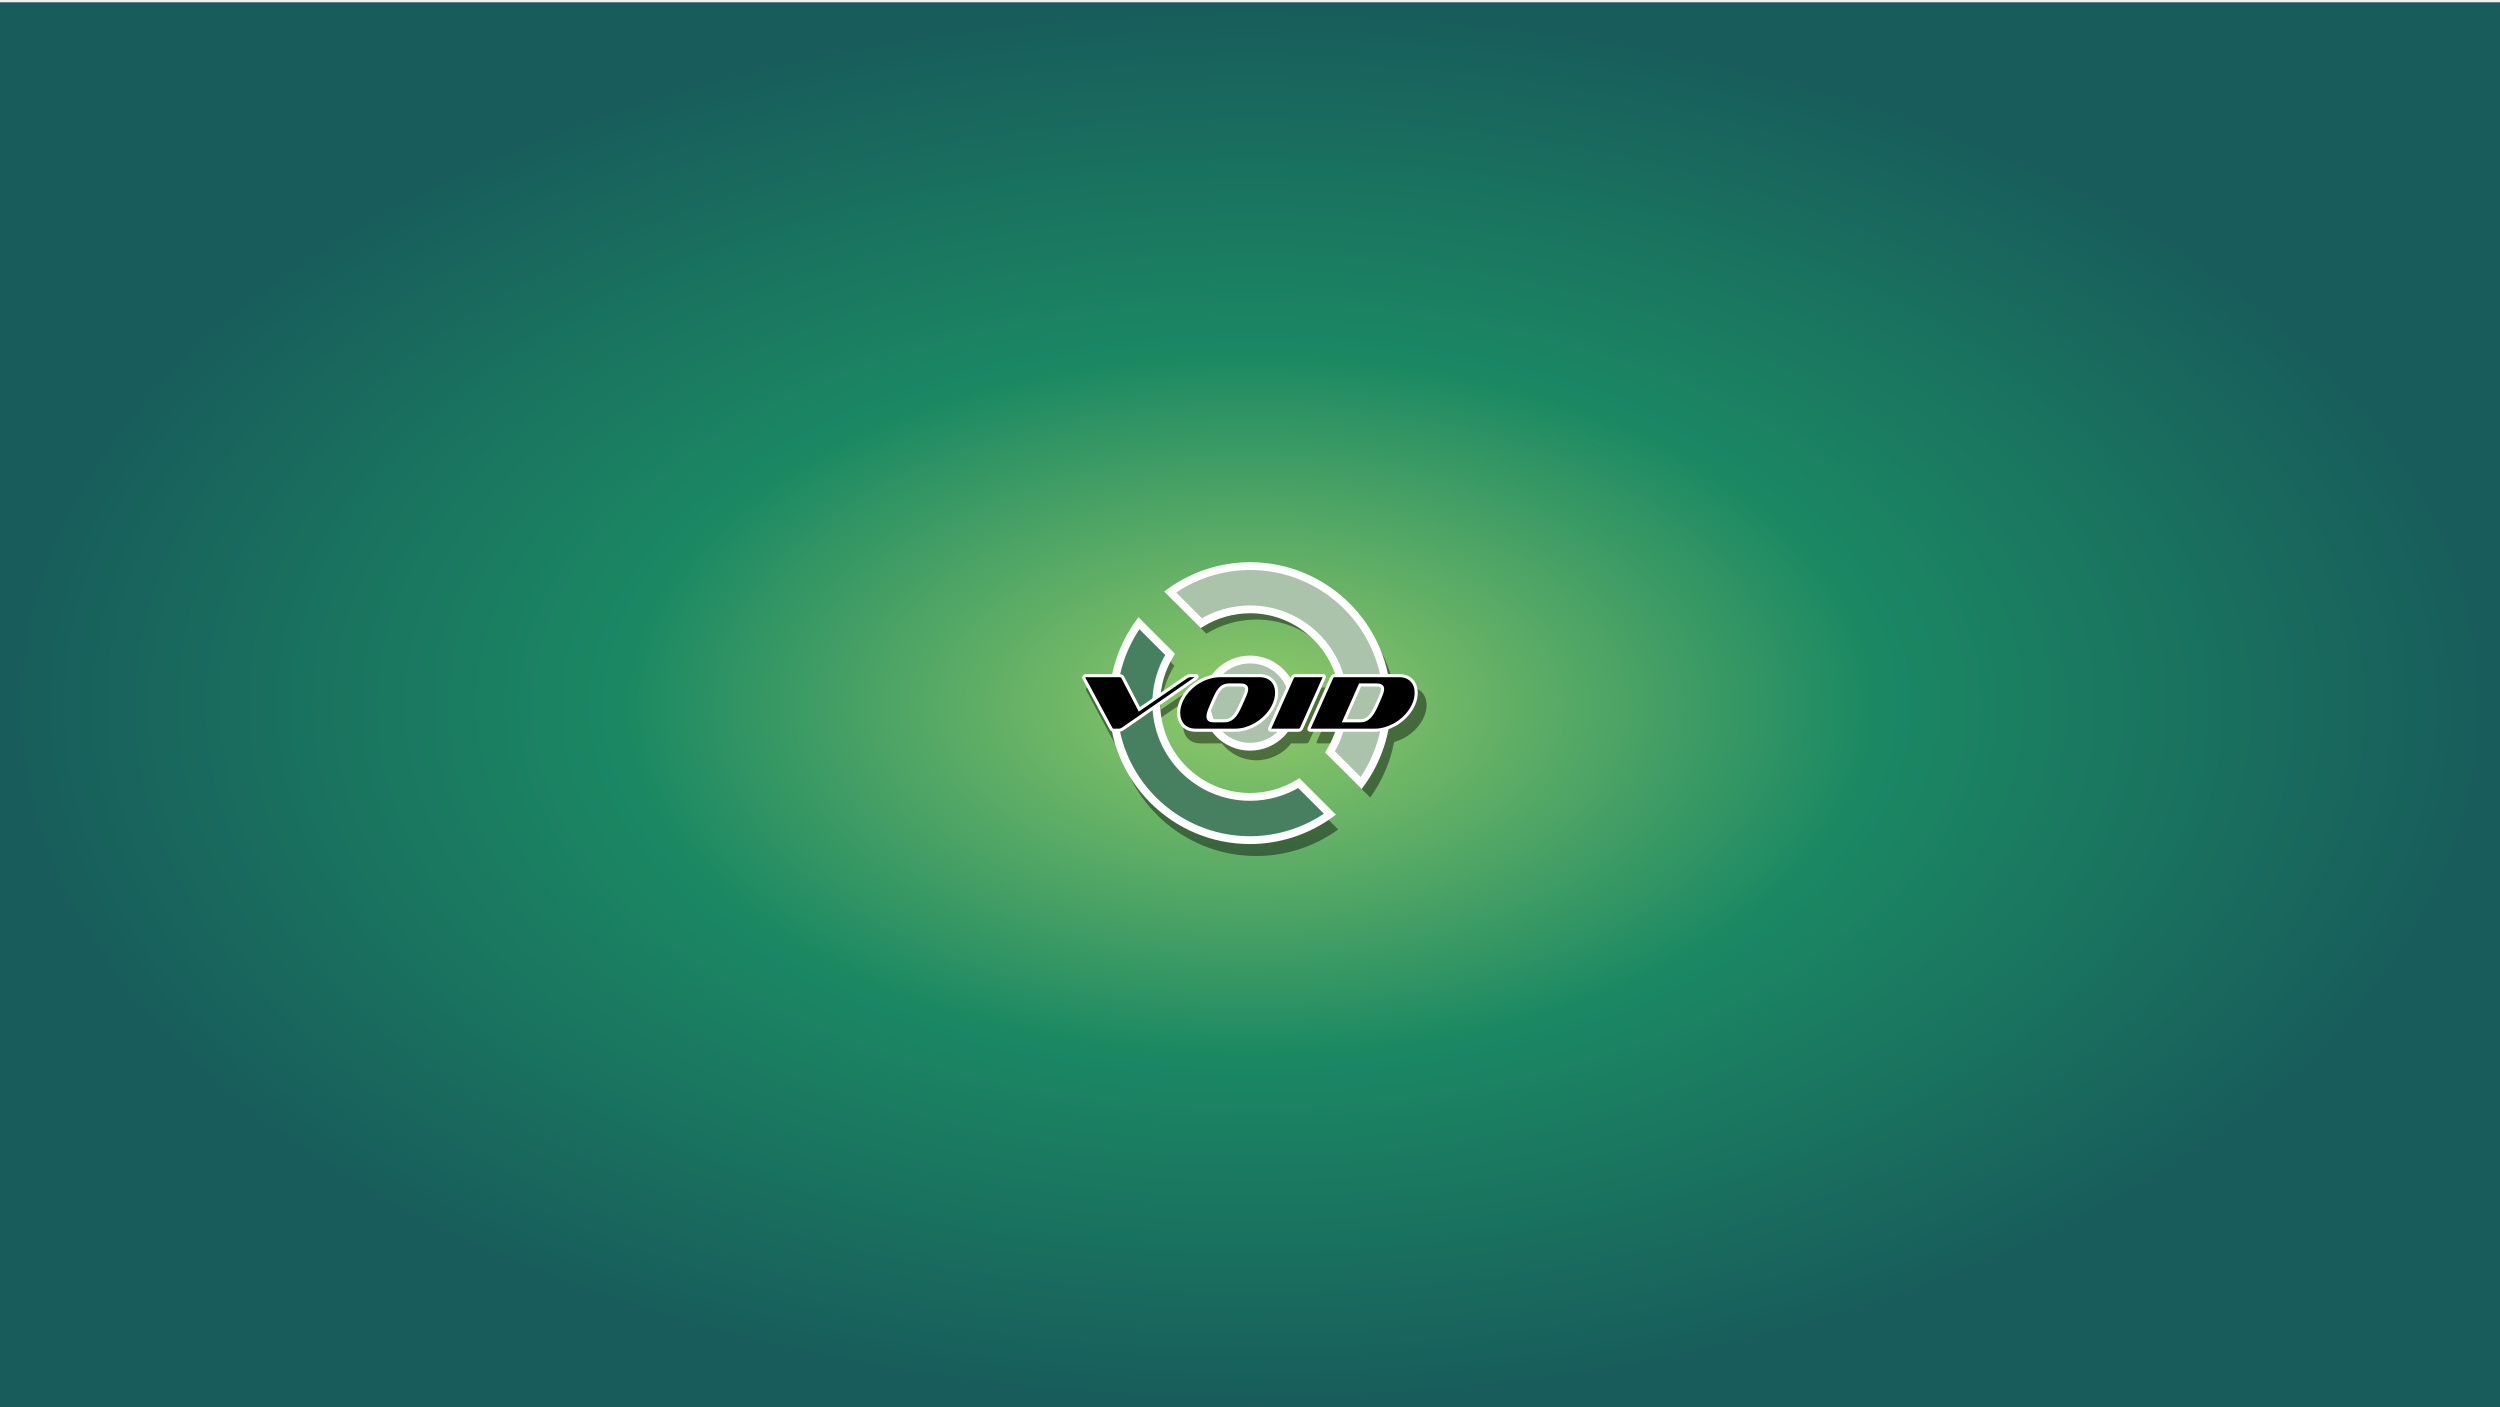
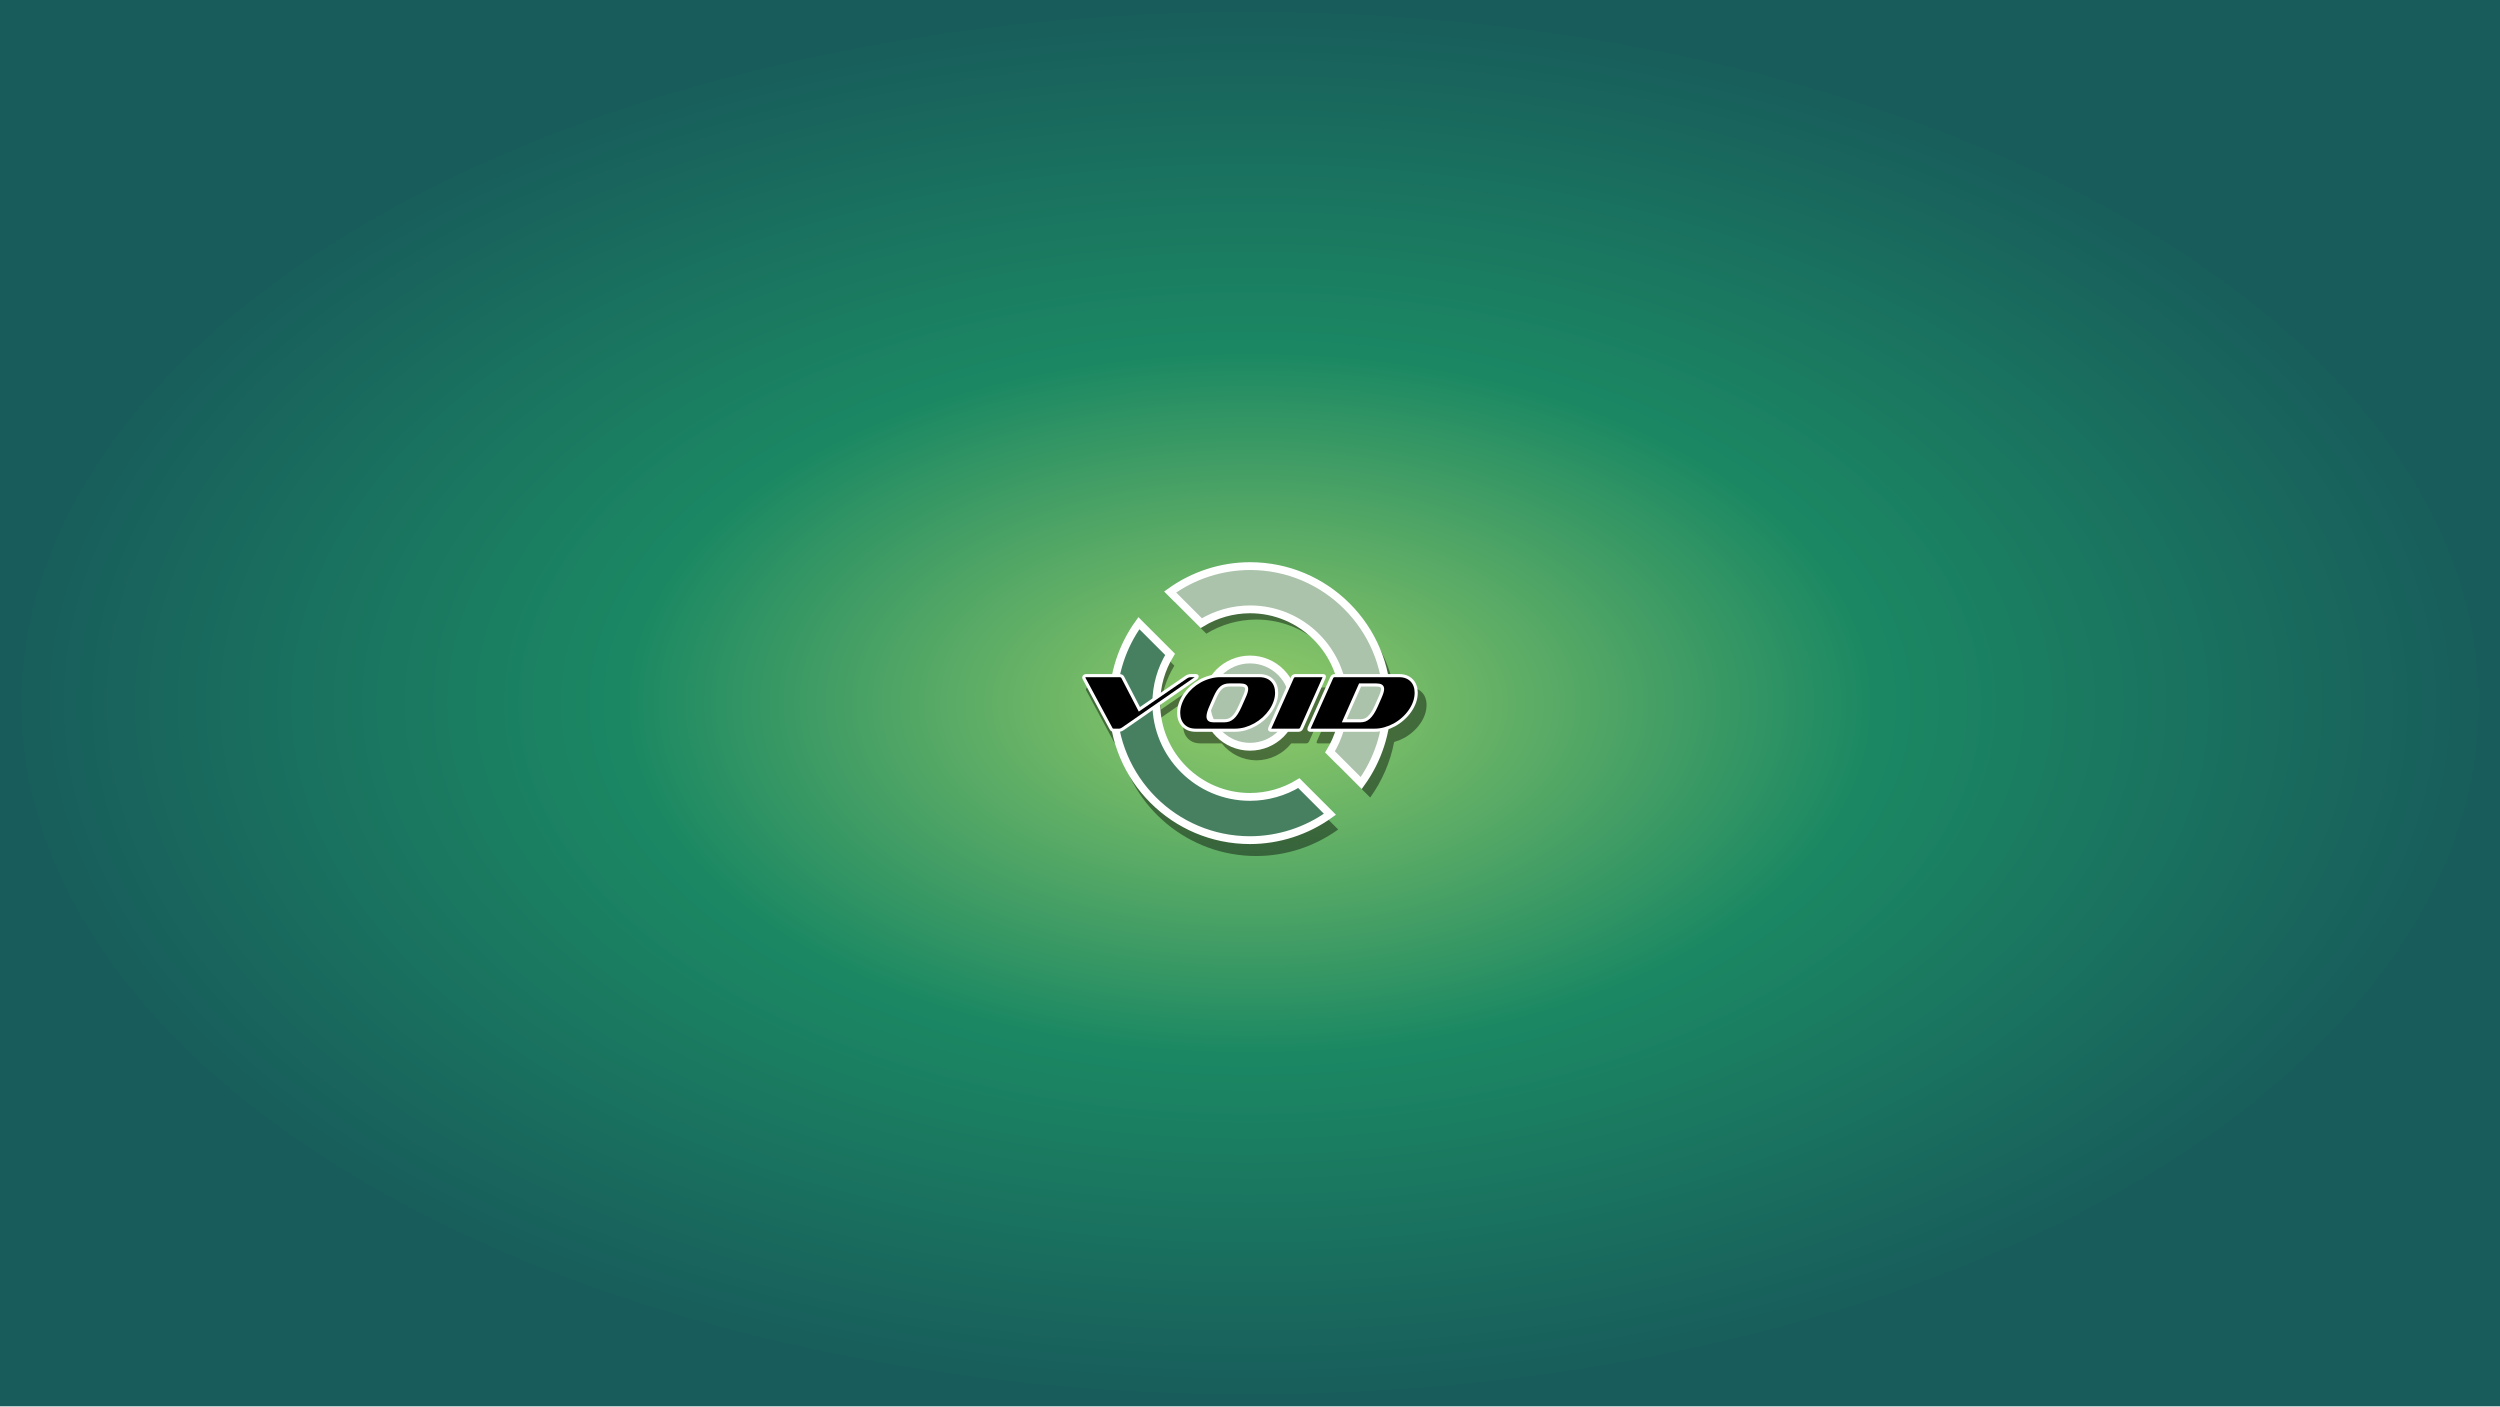
<svg xmlns="http://www.w3.org/2000/svg" xmlns:xlink="http://www.w3.org/1999/xlink" width="1920" height="1080" viewBox="0 0 1920 1080" version="1.1" id="svg1" xml:space="preserve">
  <defs id="defs1">
    <linearGradient id="linearGradient1">
      <stop style="stop-color:#93cb68;stop-opacity:1;" offset="0" id="stop1" />
      <stop style="stop-color:#1b8863;stop-opacity:1;" offset="0.5" id="stop14" />
      <stop style="stop-color:#185c5b;stop-opacity:1;" offset="1" id="stop2" />
    </linearGradient>
-     <radialGradient xlink:href="#linearGradient1" id="radialGradient2" cx="960" cy="541.758" fx="960" fy="541.758" r="960" gradientTransform="matrix(1,0,0,0.5625,0,237.0192)" gradientUnits="userSpaceOnUse" />
+     <radialGradient xlink:href="#linearGradient1" id="radialGradient2" cx="960" cy="541.758" fx="960" fy="541.758" r="960" gradientTransform="matrix(1,0,0,0.5625,0,235.261)" gradientUnits="userSpaceOnUse" />
  </defs>
-   <rect style="fill:url(#radialGradient2)" id="rect1" width="1920" height="1080" x="0" y="1.758" />
+   <rect style="fill:url(#radialGradient2)" id="rect1" width="1920" height="1080" x="0" y="0" />
  <path id="path7" style="display:inline;fill:#000000;fill-opacity:0.425;stroke:none;stroke-width:6.148;stroke-dasharray:none;stroke-opacity:0.42" d="m 964.835,441.772 c -22.576,0.048 -44.567,7.18 -62.874,20.391 l 24.494,24.492 c 11.556,-7.069 24.833,-10.82 38.379,-10.843 33.222,-7e-5 61.31,21.957 70.561,52.148 h -3.935 c -1.092,0 -1.89,0.545 -2.394,1.637 l -17.702,39.622 c -0.126,0.378 -0.188,0.693 -0.188,0.945 0,0.504 0.377,0.756 1.133,0.756 h 23.081 c -1.813,5.952 -4.347,11.688 -7.627,17.043 l 24.538,24.538 c 9.215,-12.78 15.456,-27.356 18.406,-42.668 0.062,-0.017 0.124,-0.028 0.186,-0.046 2.646,-0.756 5.165,-1.786 7.559,-3.088 2.436,-1.344 4.683,-2.939 6.74,-4.787 2.1,-1.848 3.906,-3.864 5.418,-6.048 1.554,-2.184 2.772,-4.493 3.654,-6.929 0.882,-2.478 1.323,-4.997 1.323,-7.559 0,-1.932 -0.295,-3.718 -0.883,-5.356 -0.588,-1.638 -1.45,-3.043 -2.584,-4.219 -1.134,-1.218 -2.541,-2.164 -4.221,-2.836 -1.68,-0.672 -3.61,-1.007 -5.794,-1.007 h -11.618 C 1060.471,478.779 1016.977,441.772 964.835,441.772 Z m -87.466,44.932 c -8.931,12.387 -15.068,26.461 -18.124,41.257 h -23.215 c -0.714,0 -1.239,0.146 -1.575,0.44 -0.294,0.252 -0.442,0.589 -0.442,1.009 v 0.376 c 0,0.126 0.042,0.232 0.126,0.316 l 21.292,39.56 c 0.21,0.42 0.485,0.735 0.821,0.945 0.336,0.21 0.797,0.314 1.385,0.314 h 1.485 c 9.896,49.342 53.459,86.513 105.714,86.513 22.576,-0.048 44.567,-7.18 62.874,-20.391 l -24.492,-24.492 c -11.556,7.069 -24.835,10.82 -38.381,10.843 -40.087,8e-5 -72.684,-31.971 -73.741,-71.803 l 31.111,-21.552 c 0.672,-0.546 1.007,-1.007 1.007,-1.385 0,-0.462 -0.273,-0.692 -0.819,-0.692 h -4.095 c -1.344,0 -2.625,0.419 -3.843,1.259 l -23.249,15.993 c 0.745,-12.006 4.395,-23.674 10.701,-33.97 z m 87.45,28.569 a 34.33,34.33 0 0 0 -26.419,12.848 c -1.812,0.181 -3.6,0.515 -5.358,1.037 -2.688,0.756 -5.249,1.804 -7.685,3.148 -2.394,1.344 -4.621,2.941 -6.678,4.789 -2.016,1.848 -3.78,3.862 -5.292,6.046 -1.47,2.184 -2.624,4.473 -3.464,6.867 -0.84,2.394 -1.259,4.829 -1.259,7.307 0,1.932 0.293,3.738 0.881,5.418 0.588,1.638 1.45,3.067 2.584,4.285 1.134,1.218 2.541,2.184 4.221,2.898 1.68,0.672 3.61,1.007 5.794,1.007 h 16.131 a 34.33,34.33 0 0 0 26.546,13.013 34.33,34.33 0 0 0 26.872,-13.013 h 11.382 c 1.092,0 1.889,-0.567 2.393,-1.701 l 17.638,-39.622 c 0.168,-0.294 0.252,-0.567 0.252,-0.819 0,-0.546 -0.399,-0.819 -1.197,-0.819 h -21.67 c -1.092,0 -1.89,0.545 -2.394,1.637 l -2.322,5.195 a 34.33,34.33 0 0 0 -30.954,-19.521 z m -32.934,43.767 a 34.33,34.33 0 0 0 1.683,4.063 c -0.263,-0.104 -0.507,-0.223 -0.716,-0.37 -0.714,-0.546 -1.071,-1.428 -1.071,-2.646 0,-0.311 0.057,-0.683 0.104,-1.047 z" />
  <g id="g20" transform="translate(832.0168,434.7651)" style="display:inline;stroke:none;stroke-width:2;stroke-dasharray:none;stroke-opacity:1">
    <g id="g15" style="stroke:#ffffff;stroke-width:6;stroke-dasharray:none;stroke-opacity:1">
      <path d="M 128.017,0 C 105.985,0.047 84.523,7.007 66.658,19.9 l 23.903,23.903 c 11.277,-6.899 24.236,-10.56 37.456,-10.582 39.772,-7.9e-5 72.014,32.242 72.014,72.014 -0.032,13.215 -3.7,26.167 -10.602,37.437 l 23.948,23.948 c 12.889,-17.876 19.84,-39.347 19.874,-61.385 C 233.252,47.115 186.136,0 128.017,0 Z" fill="#abc2ab" id="path14" style="stroke:#ffffff;stroke-width:6;stroke-dasharray:none;stroke-opacity:1" />
      <path d="m 189.376,190.57 -23.903,-23.903 c -11.277,6.899 -24.236,10.56 -37.456,10.582 -39.772,8e-5 -72.014,-32.242 -72.014,-72.014 0.032,-13.215 3.7,-26.167 10.602,-37.437 L 42.656,43.85 C 29.767,61.726 22.816,83.197 22.782,105.235 c 0,58.12 47.115,105.235 105.235,105.235 22.032,-0.047 43.493,-7.007 61.359,-19.9 z" fill="#478061" id="path15" style="stroke:#ffffff;stroke-width:6;stroke-dasharray:none;stroke-opacity:1" />
      <circle fill="#abc2ab" cx="128" cy="105.235" r="33.503" id="circle15" style="stroke:#ffffff;stroke-width:6;stroke-dasharray:none;stroke-opacity:1" />
    </g>
    <g id="g19" style="stroke:#ffffff;stroke-width:2.4;stroke-dasharray:none;stroke-opacity:1">
      <path d="m 30.592,124.81 c -1.148,0.82 -2.193,1.23 -3.135,1.23 h -4.057 c -0.574,0 -1.025,-0.102 -1.352,-0.307 -0.328,-0.205 -0.594,-0.512 -0.799,-0.922 L 0.468,86.203 C 0.386,86.121 0.345,86.019 0.345,85.896 v -0.369 c 0,-0.41 0.143,-0.738 0.43,-0.984 C 1.104,84.256 1.616,84.113 2.313,84.113 H 27.58 c 1.352,0 2.234,0.41 2.643,1.23 L 43.01,109.995 78.851,85.342 c 1.189,-0.82 2.439,-1.23 3.75,-1.23 h 3.996 c 0.533,0 0.799,0.225 0.799,0.676 0,0.369 -0.328,0.82 -0.984,1.352 z" fill="#000000" id="path16" style="stroke:#ffffff;stroke-width:2.4;stroke-dasharray:none;stroke-opacity:1" />
      <path d="m 86.353,126.04 c -2.131,0 -4.016,-0.328 -5.656,-0.984 -1.639,-0.697 -3.012,-1.639 -4.119,-2.828 -1.107,-1.189 -1.947,-2.582 -2.521,-4.18 -0.574,-1.639 -0.861,-3.402 -0.861,-5.287 0,-2.418 0.41,-4.795 1.23,-7.131 0.82,-2.336 1.947,-4.57 3.381,-6.701 1.475,-2.131 3.197,-4.098 5.164,-5.902 2.008,-1.803 4.18,-3.361 6.517,-4.672 2.377,-1.311 4.877,-2.336 7.5,-3.074 2.623,-0.779 5.307,-1.168 8.053,-1.168 h 30.123 c 2.172,0 4.078,0.328 5.717,0.984 1.68,0.656 3.074,1.578 4.18,2.766 1.107,1.148 1.947,2.521 2.521,4.119 0.574,1.598 0.861,3.34 0.861,5.226 0,2.418 -0.43,4.816 -1.291,7.193 -0.82,2.336 -1.967,4.57 -3.443,6.701 -1.475,2.131 -3.217,4.119 -5.226,5.963 -2.008,1.803 -4.201,3.381 -6.578,4.734 -2.377,1.312 -4.877,2.357 -7.5,3.135 -2.623,0.738 -5.266,1.107 -7.93,1.107 z m 37.009,-25.144 c 1.352,-2.869 2.029,-5.021 2.029,-6.455 0,-1.189 -0.43,-2.008 -1.291,-2.459 -0.82,-0.451 -2.049,-0.676 -3.689,-0.676 h -8.361 c -1.189,0 -2.295,0.164 -3.32,0.492 -0.984,0.287 -1.906,0.799 -2.766,1.537 -0.861,0.738 -1.701,1.721 -2.521,2.951 -0.779,1.23 -1.578,2.766 -2.398,4.611 l -2.951,6.701 c -1.557,3.484 -2.336,6.107 -2.336,7.869 0,1.189 0.348,2.049 1.045,2.582 0.697,0.492 1.701,0.738 3.012,0.738 h 8.422 c 1.271,0 2.439,-0.184 3.504,-0.553 1.066,-0.41 2.09,-1.045 3.074,-1.906 0.984,-0.861 1.926,-2.008 2.828,-3.443 0.902,-1.434 1.824,-3.197 2.766,-5.287 z" fill="#000000" id="path17" style="stroke:#ffffff;stroke-width:2.4;stroke-dasharray:none;stroke-opacity:1" />
      <path d="m 144.123,126.04 c -0.738,0 -1.107,-0.246 -1.107,-0.738 0,-0.246 0.061,-0.553 0.184,-0.922 l 17.275,-38.669 c 0.492,-1.066 1.271,-1.598 2.336,-1.598 h 21.148 c 0.779,0 1.168,0.266 1.168,0.799 0,0.246 -0.082,0.512 -0.246,0.799 L 167.668,124.38 c -0.492,1.107 -1.271,1.66 -2.336,1.66 z" fill="#000000" id="path18" style="stroke:#ffffff;stroke-width:2.4;stroke-dasharray:none;stroke-opacity:1" />
      <path d="m 174.349,126.04 c -0.738,0 -1.107,-0.246 -1.107,-0.738 0,-0.246 0.061,-0.553 0.184,-0.922 l 17.275,-38.669 c 0.492,-1.066 1.271,-1.598 2.336,-1.598 h 49.427 c 2.131,0 4.016,0.328 5.656,0.984 1.639,0.656 3.012,1.578 4.119,2.766 1.107,1.148 1.947,2.521 2.521,4.119 0.574,1.598 0.861,3.34 0.861,5.226 0,2.5 -0.43,4.959 -1.291,7.377 -0.861,2.377 -2.049,4.631 -3.566,6.762 -1.475,2.131 -3.238,4.098 -5.287,5.902 -2.008,1.803 -4.201,3.361 -6.578,4.672 -2.336,1.271 -4.795,2.275 -7.377,3.012 -2.582,0.738 -5.164,1.107 -7.746,1.107 z m 53.485,-25.144 c 1.312,-2.951 1.967,-5.103 1.967,-6.455 0,-1.189 -0.41,-2.008 -1.23,-2.459 -0.82,-0.451 -2.008,-0.676 -3.566,-0.676 h -12.48 l -12.172,27.48 h 12.418 c 1.23,0 2.377,-0.184 3.443,-0.553 1.066,-0.41 2.07,-1.045 3.012,-1.906 0.984,-0.902 1.926,-2.049 2.828,-3.443 0.943,-1.434 1.885,-3.197 2.828,-5.287 z" fill="#000000" id="path19" style="display:inline;stroke:#ffffff;stroke-width:2.4;stroke-dasharray:none;stroke-opacity:1" />
    </g>
  </g>
</svg>
